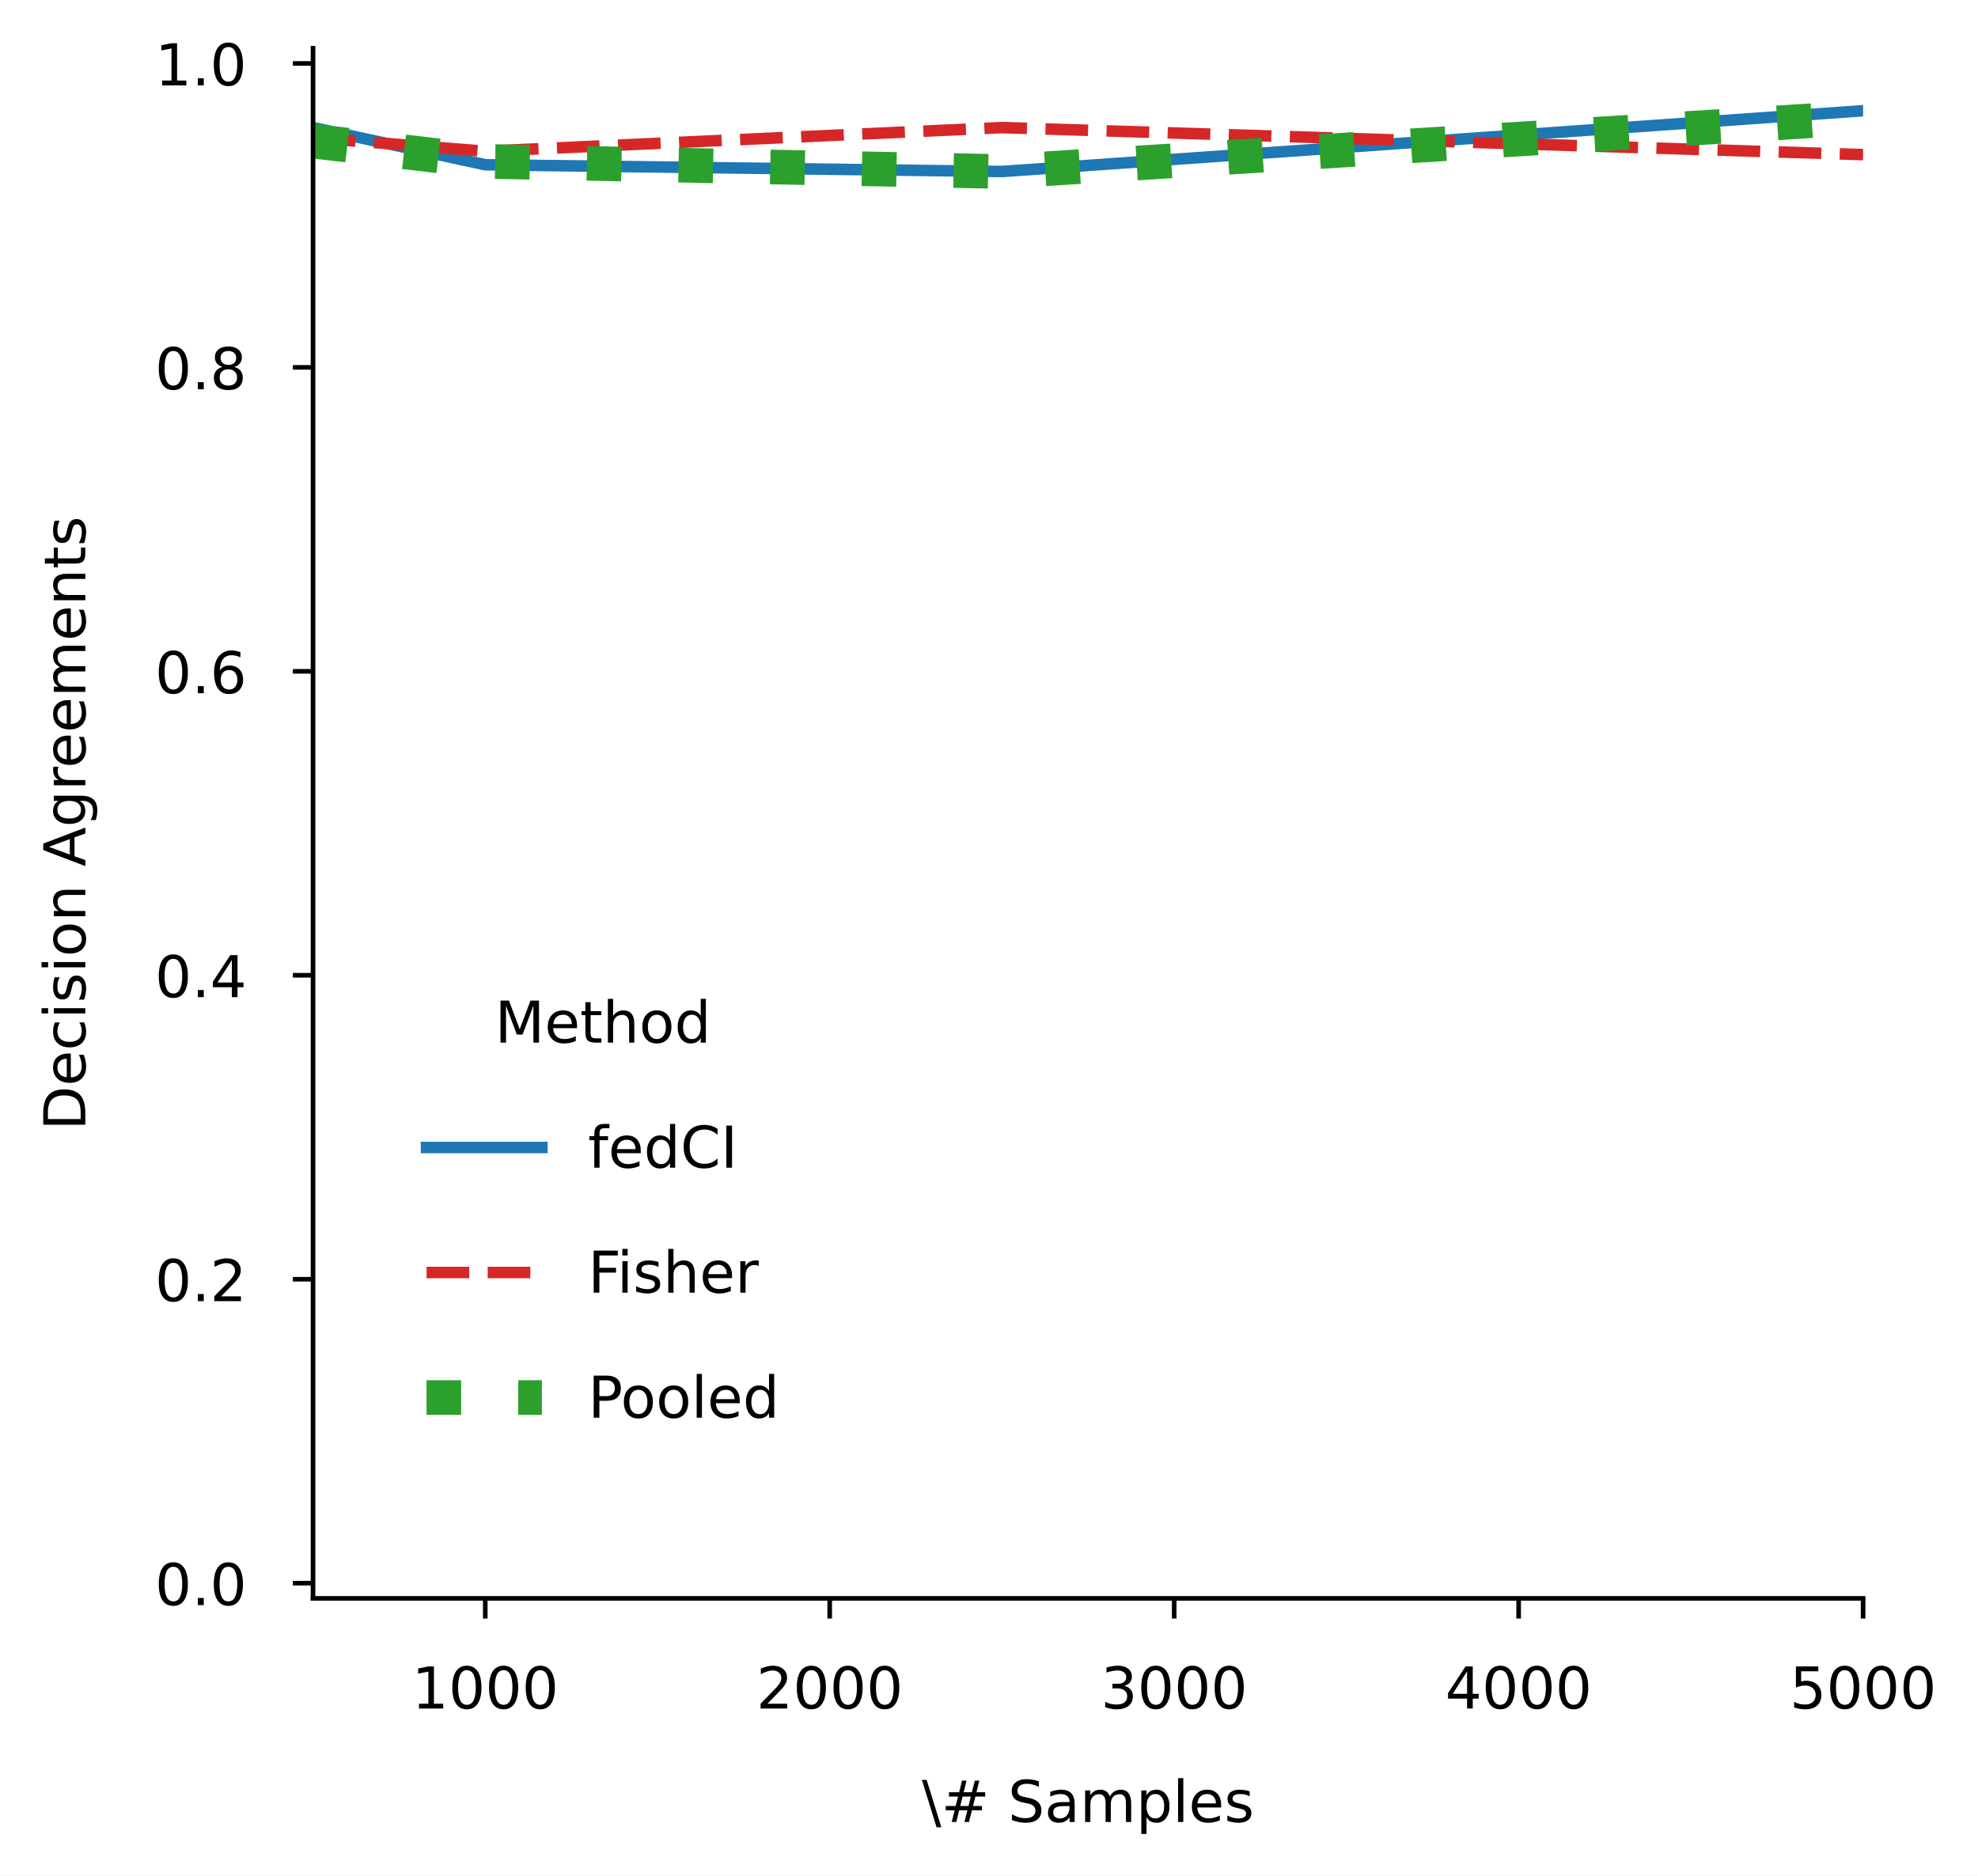
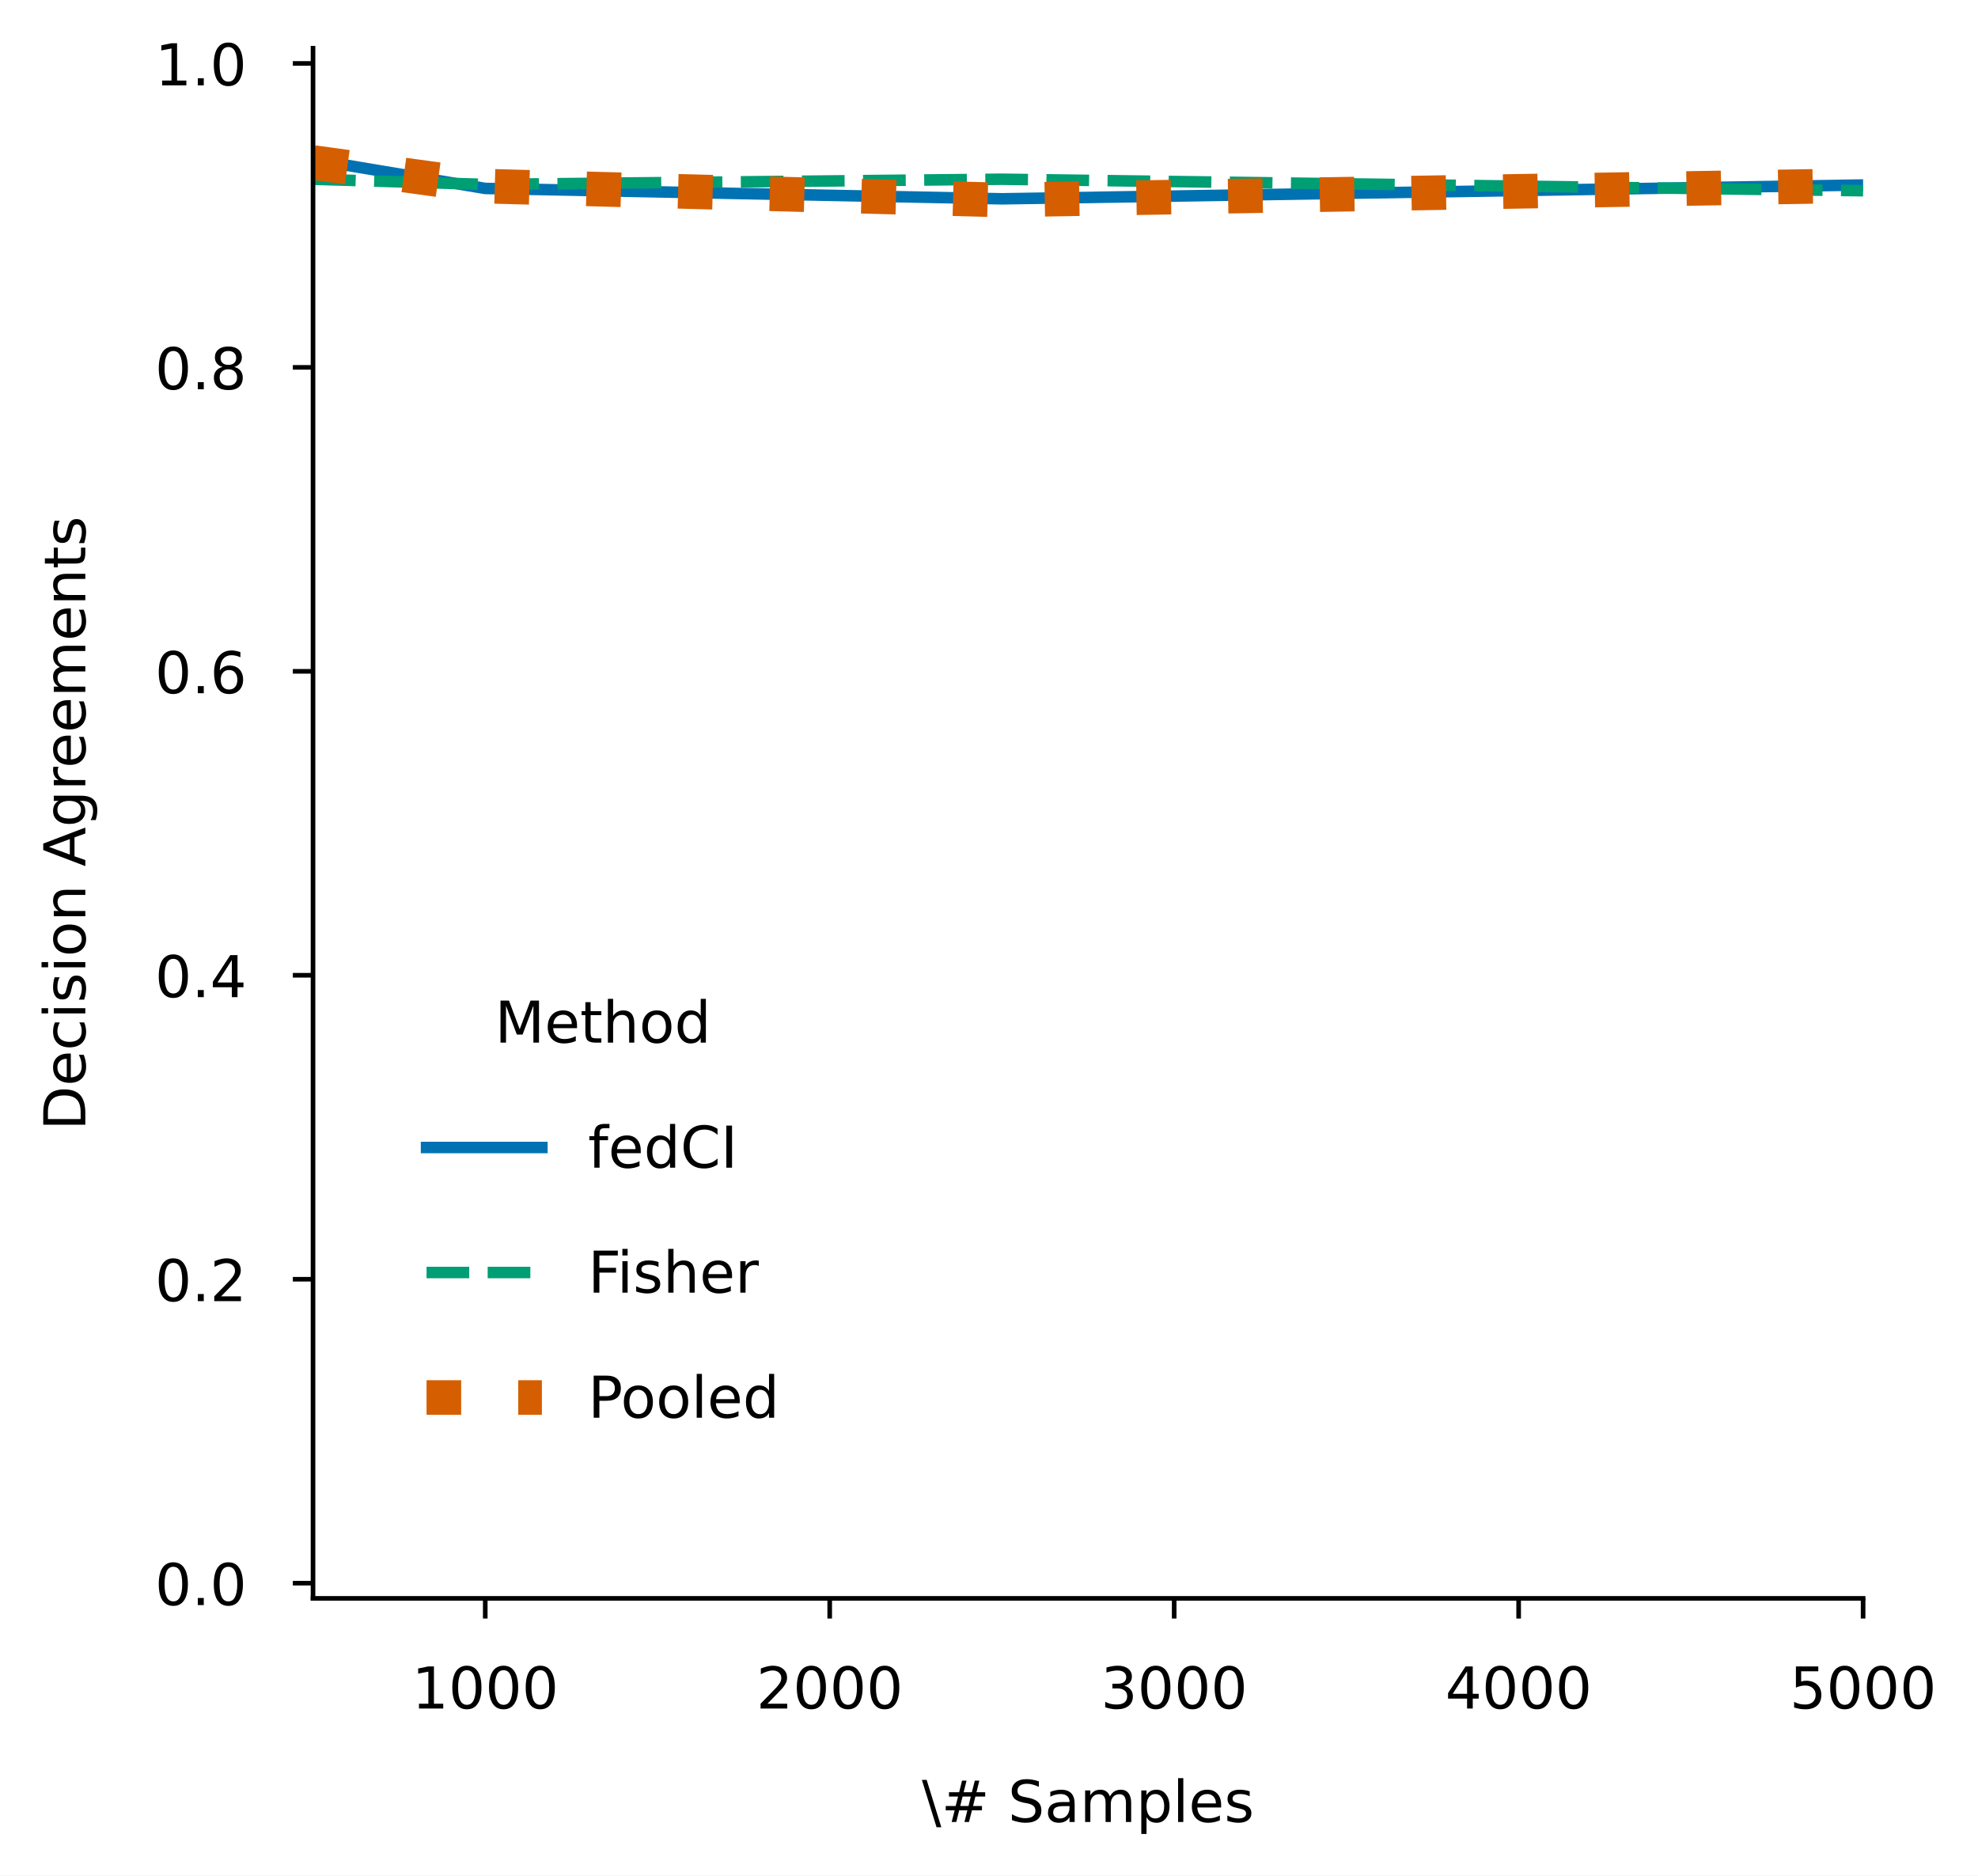
<svg xmlns="http://www.w3.org/2000/svg" xmlns:xlink="http://www.w3.org/1999/xlink" width="343.006pt" height="325.22pt" viewBox="0 0 343.006 325.22" version="1.1">
  <defs>
    <style type="text/css">*{stroke-linejoin: round; stroke-linecap: butt}</style>
  </defs>
  <g id="figure_1">
    <g id="patch_1">
      <path d="M -0 325.22  L 343.006 325.22  L 343.006 0  L -0 0  z " style="fill: #ffffff" />
    </g>
    <g id="axes_1">
      <g id="patch_2">
        <path d="M 54.281 277.164  L 323.081 277.164  L 323.081 8.364  L 54.281 8.364  z " style="fill: #ffffff" />
      </g>
      <g id="line2d_1">
-         <path d="M 54.281 22.126  L 84.148 28.568  L 173.748 29.739  L 323.081 19.198  " clip-path="url(#p04764e8a05)" style="fill: none; stroke: #1f77b4; stroke-width: 2; stroke-linecap: square" />
+         <path d="M 54.281 27.682  L 84.148 32.677  L 173.748 34.475  L 323.081 32.078  " clip-path="url(#p8140685381)" style="fill: none; stroke: #0072b2; stroke-width: 2; stroke-linecap: square" />
      </g>
      <g id="line2d_2">
-         <path d="M 54.281 23.883  L 84.148 26.225  L 173.748 22.126  L 323.081 26.811  " clip-path="url(#p04764e8a05)" style="fill: none; stroke-dasharray: 7.4,3.2; stroke-dashoffset: 0; stroke: #d62728; stroke-width: 2" />
+         <path d="M 54.281 31.079  L 84.148 31.978  L 173.748 31.079  L 323.081 33.077  " clip-path="url(#p8140685381)" style="fill: none; stroke-dasharray: 7.4,3.2; stroke-dashoffset: 0; stroke: #009e73; stroke-width: 2" />
      </g>
      <g id="matplotlib.axis_1">
        <g id="xtick_1">
          <g id="line2d_3">
            <defs>
-               <path id="ma9e8d65c2f" d="M 0 0  L 0 3.5  " style="stroke: #000000; stroke-width: 0.8" />
+               <path id="mf2e485fd6a" d="M 0 0  L 0 3.5  " style="stroke: #000000; stroke-width: 0.8" />
            </defs>
            <g>
-               <use xlink:href="#ma9e8d65c2f" x="84.148" y="277.164" style="stroke: #000000; stroke-width: 0.8" />
+               <use xlink:href="#mf2e485fd6a" x="84.148" y="277.164" style="stroke: #000000; stroke-width: 0.8" />
            </g>
          </g>
          <g id="text_1">
            <text style="font-size: 10px; font-family: 'DejaVu Sans', 'Bitstream Vera Sans', 'Computer Modern Sans Serif', 'Lucida Grande', 'Verdana', 'Geneva', 'Lucid', 'Arial', 'Helvetica', 'Avant Garde', sans-serif; text-anchor: middle" x="84.148" y="296.262" transform="rotate(-0 84.14792 296.2624)">1000</text>
          </g>
        </g>
        <g id="xtick_2">
          <g id="line2d_4">
            <g>
-               <use xlink:href="#ma9e8d65c2f" x="143.881" y="277.164" style="stroke: #000000; stroke-width: 0.8" />
+               <use xlink:href="#mf2e485fd6a" x="143.881" y="277.164" style="stroke: #000000; stroke-width: 0.8" />
            </g>
          </g>
          <g id="text_2">
            <text style="font-size: 10px; font-family: 'DejaVu Sans', 'Bitstream Vera Sans', 'Computer Modern Sans Serif', 'Lucida Grande', 'Verdana', 'Geneva', 'Lucid', 'Arial', 'Helvetica', 'Avant Garde', sans-serif; text-anchor: middle" x="143.881" y="296.262" transform="rotate(-0 143.8812 296.2624)">2000</text>
          </g>
        </g>
        <g id="xtick_3">
          <g id="line2d_5">
            <g>
-               <use xlink:href="#ma9e8d65c2f" x="203.615" y="277.164" style="stroke: #000000; stroke-width: 0.8" />
+               <use xlink:href="#mf2e485fd6a" x="203.615" y="277.164" style="stroke: #000000; stroke-width: 0.8" />
            </g>
          </g>
          <g id="text_3">
            <text style="font-size: 10px; font-family: 'DejaVu Sans', 'Bitstream Vera Sans', 'Computer Modern Sans Serif', 'Lucida Grande', 'Verdana', 'Geneva', 'Lucid', 'Arial', 'Helvetica', 'Avant Garde', sans-serif; text-anchor: middle" x="203.615" y="296.262" transform="rotate(-0 203.6146 296.2624)">3000</text>
          </g>
        </g>
        <g id="xtick_4">
          <g id="line2d_6">
            <g>
-               <use xlink:href="#ma9e8d65c2f" x="263.348" y="277.164" style="stroke: #000000; stroke-width: 0.8" />
+               <use xlink:href="#mf2e485fd6a" x="263.348" y="277.164" style="stroke: #000000; stroke-width: 0.8" />
            </g>
          </g>
          <g id="text_4">
            <text style="font-size: 10px; font-family: 'DejaVu Sans', 'Bitstream Vera Sans', 'Computer Modern Sans Serif', 'Lucida Grande', 'Verdana', 'Geneva', 'Lucid', 'Arial', 'Helvetica', 'Avant Garde', sans-serif; text-anchor: middle" x="263.348" y="296.262" transform="rotate(-0 263.3479 296.2624)">4000</text>
          </g>
        </g>
        <g id="xtick_5">
          <g id="line2d_7">
            <g>
-               <use xlink:href="#ma9e8d65c2f" x="323.081" y="277.164" style="stroke: #000000; stroke-width: 0.8" />
+               <use xlink:href="#mf2e485fd6a" x="323.081" y="277.164" style="stroke: #000000; stroke-width: 0.8" />
            </g>
          </g>
          <g id="text_5">
            <text style="font-size: 10px; font-family: 'DejaVu Sans', 'Bitstream Vera Sans', 'Computer Modern Sans Serif', 'Lucida Grande', 'Verdana', 'Geneva', 'Lucid', 'Arial', 'Helvetica', 'Avant Garde', sans-serif; text-anchor: middle" x="323.081" y="296.262" transform="rotate(-0 323.0813 296.2624)">5000</text>
          </g>
        </g>
        <g id="text_6">
          <text style="font-size: 10px; font-family: 'DejaVu Sans', 'Bitstream Vera Sans', 'Computer Modern Sans Serif', 'Lucida Grande', 'Verdana', 'Geneva', 'Lucid', 'Arial', 'Helvetica', 'Avant Garde', sans-serif; text-anchor: middle" x="188.681" y="315.94" transform="rotate(-0 188.6813 315.9405)">\# Samples</text>
        </g>
      </g>
      <g id="matplotlib.axis_2">
        <g id="ytick_1">
          <g id="line2d_8">
            <defs>
-               <path id="m7877fa6dfc" d="M 0 0  L -3.5 0  " style="stroke: #000000; stroke-width: 0.8" />
+               <path id="m0a7b4fb5b0" d="M 0 0  L -3.5 0  " style="stroke: #000000; stroke-width: 0.8" />
            </defs>
            <g>
-               <use xlink:href="#m7877fa6dfc" x="54.281" y="274.529" style="stroke: #000000; stroke-width: 0.8" />
+               <use xlink:href="#m0a7b4fb5b0" x="54.281" y="274.529" style="stroke: #000000; stroke-width: 0.8" />
            </g>
          </g>
          <g id="text_7">
            <text style="font-size: 10px; font-family: 'DejaVu Sans', 'Bitstream Vera Sans', 'Computer Modern Sans Serif', 'Lucida Grande', 'Verdana', 'Geneva', 'Lucid', 'Arial', 'Helvetica', 'Avant Garde', sans-serif; text-anchor: end" x="42.781" y="278.328" transform="rotate(-0 42.78125 278.3278)">0.0</text>
          </g>
        </g>
        <g id="ytick_2">
          <g id="line2d_9">
            <g>
-               <use xlink:href="#m7877fa6dfc" x="54.281" y="221.823" style="stroke: #000000; stroke-width: 0.8" />
+               <use xlink:href="#m0a7b4fb5b0" x="54.281" y="221.823" style="stroke: #000000; stroke-width: 0.8" />
            </g>
          </g>
          <g id="text_8">
            <text style="font-size: 10px; font-family: 'DejaVu Sans', 'Bitstream Vera Sans', 'Computer Modern Sans Serif', 'Lucida Grande', 'Verdana', 'Geneva', 'Lucid', 'Arial', 'Helvetica', 'Avant Garde', sans-serif; text-anchor: end" x="42.781" y="225.622" transform="rotate(-0 42.78125 225.622)">0.2</text>
          </g>
        </g>
        <g id="ytick_3">
          <g id="line2d_10">
            <g>
-               <use xlink:href="#m7877fa6dfc" x="54.281" y="169.117" style="stroke: #000000; stroke-width: 0.8" />
+               <use xlink:href="#m0a7b4fb5b0" x="54.281" y="169.117" style="stroke: #000000; stroke-width: 0.8" />
            </g>
          </g>
          <g id="text_9">
            <text style="font-size: 10px; font-family: 'DejaVu Sans', 'Bitstream Vera Sans', 'Computer Modern Sans Serif', 'Lucida Grande', 'Verdana', 'Geneva', 'Lucid', 'Arial', 'Helvetica', 'Avant Garde', sans-serif; text-anchor: end" x="42.781" y="172.916" transform="rotate(-0 42.78125 172.9161)">0.4</text>
          </g>
        </g>
        <g id="ytick_4">
          <g id="line2d_11">
            <g>
-               <use xlink:href="#m7877fa6dfc" x="54.281" y="116.411" style="stroke: #000000; stroke-width: 0.8" />
+               <use xlink:href="#m0a7b4fb5b0" x="54.281" y="116.411" style="stroke: #000000; stroke-width: 0.8" />
            </g>
          </g>
          <g id="text_10">
            <text style="font-size: 10px; font-family: 'DejaVu Sans', 'Bitstream Vera Sans', 'Computer Modern Sans Serif', 'Lucida Grande', 'Verdana', 'Geneva', 'Lucid', 'Arial', 'Helvetica', 'Avant Garde', sans-serif; text-anchor: end" x="42.781" y="120.21" transform="rotate(-0 42.78125 120.2102)">0.6</text>
          </g>
        </g>
        <g id="ytick_5">
          <g id="line2d_12">
            <g>
-               <use xlink:href="#m7877fa6dfc" x="54.281" y="63.705" style="stroke: #000000; stroke-width: 0.8" />
+               <use xlink:href="#m0a7b4fb5b0" x="54.281" y="63.705" style="stroke: #000000; stroke-width: 0.8" />
            </g>
          </g>
          <g id="text_11">
            <text style="font-size: 10px; font-family: 'DejaVu Sans', 'Bitstream Vera Sans', 'Computer Modern Sans Serif', 'Lucida Grande', 'Verdana', 'Geneva', 'Lucid', 'Arial', 'Helvetica', 'Avant Garde', sans-serif; text-anchor: end" x="42.781" y="67.504" transform="rotate(-0 42.78125 67.50432)">0.8</text>
          </g>
        </g>
        <g id="ytick_6">
          <g id="line2d_13">
            <g>
-               <use xlink:href="#m7877fa6dfc" x="54.281" y="10.999" style="stroke: #000000; stroke-width: 0.8" />
+               <use xlink:href="#m0a7b4fb5b0" x="54.281" y="10.999" style="stroke: #000000; stroke-width: 0.8" />
            </g>
          </g>
          <g id="text_12">
            <text style="font-size: 10px; font-family: 'DejaVu Sans', 'Bitstream Vera Sans', 'Computer Modern Sans Serif', 'Lucida Grande', 'Verdana', 'Geneva', 'Lucid', 'Arial', 'Helvetica', 'Avant Garde', sans-serif; text-anchor: end" x="42.781" y="14.798" transform="rotate(-0 42.78125 14.79844)">1.0</text>
          </g>
        </g>
        <g id="text_13">
          <text style="font-size: 10px; font-family: 'DejaVu Sans', 'Bitstream Vera Sans', 'Computer Modern Sans Serif', 'Lucida Grande', 'Verdana', 'Geneva', 'Lucid', 'Arial', 'Helvetica', 'Avant Garde', sans-serif; text-anchor: middle" x="14.798" y="142.764" transform="rotate(-90 14.79844 142.7639)">Decision Agreements</text>
        </g>
      </g>
      <g id="line2d_14">
-         <path d="M 54.281 24.468  L 84.148 27.982  L 173.748 29.739  L 323.081 20.369  " clip-path="url(#p04764e8a05)" style="fill: none; stroke-dasharray: 6,9.9; stroke-dashoffset: 0; stroke: #2ca02c; stroke-width: 6" />
+         <path d="M 54.281 28.182  L 84.148 32.277  L 173.748 34.675  L 323.081 32.177  " clip-path="url(#p8140685381)" style="fill: none; stroke-dasharray: 6,9.9; stroke-dashoffset: 0; stroke: #d55e00; stroke-width: 6" />
      </g>
      <g id="patch_3">
        <path d="M 54.281 277.164  L 54.281 8.364  " style="fill: none; stroke: #000000; stroke-width: 0.8; stroke-linejoin: miter; stroke-linecap: square" />
      </g>
      <g id="patch_4">
        <path d="M 54.281 277.164  L 323.081 277.164  " style="fill: none; stroke: #000000; stroke-width: 0.8; stroke-linejoin: miter; stroke-linecap: square" />
      </g>
      <g id="legend_1">
        <g id="text_14">
          <text style="font-size: 10px; font-family: 'DejaVu Sans', 'Bitstream Vera Sans', 'Computer Modern Sans Serif', 'Lucida Grande', 'Verdana', 'Geneva', 'Lucid', 'Arial', 'Helvetica', 'Avant Garde', sans-serif; text-anchor: start" x="85.808" y="180.802" transform="rotate(-0 85.80831 180.8024)">Method</text>
        </g>
        <g id="line2d_15">
-           <path d="M 73.969 198.98  L 83.969 198.98  L 93.969 198.98  " style="fill: none; stroke: #1f77b4; stroke-width: 2; stroke-linecap: square" />
+           <path d="M 73.969 198.98  L 83.969 198.98  L 93.969 198.98  " style="fill: none; stroke: #0072b2; stroke-width: 2; stroke-linecap: square" />
        </g>
        <g id="text_15">
          <text style="font-size: 10px; font-family: 'DejaVu Sans', 'Bitstream Vera Sans', 'Computer Modern Sans Serif', 'Lucida Grande', 'Verdana', 'Geneva', 'Lucid', 'Arial', 'Helvetica', 'Avant Garde', sans-serif; text-anchor: start" x="101.969" y="202.48" transform="rotate(-0 101.9693 202.4805)">fedCI</text>
        </g>
        <g id="line2d_16">
-           <path d="M 73.969 220.659  L 83.969 220.659  L 93.969 220.659  " style="fill: none; stroke-dasharray: 7.4,3.2; stroke-dashoffset: 0; stroke: #d62728; stroke-width: 2" />
+           <path d="M 73.969 220.659  L 83.969 220.659  L 93.969 220.659  " style="fill: none; stroke-dasharray: 7.4,3.2; stroke-dashoffset: 0; stroke: #009e73; stroke-width: 2" />
        </g>
        <g id="text_16">
          <text style="font-size: 10px; font-family: 'DejaVu Sans', 'Bitstream Vera Sans', 'Computer Modern Sans Serif', 'Lucida Grande', 'Verdana', 'Geneva', 'Lucid', 'Arial', 'Helvetica', 'Avant Garde', sans-serif; text-anchor: start" x="101.969" y="224.159" transform="rotate(-0 101.9693 224.1586)">Fisher</text>
        </g>
        <g id="line2d_17">
-           <path d="M 73.969 242.337  L 83.969 242.337  L 93.969 242.337  " style="fill: none; stroke-dasharray: 6,9.9; stroke-dashoffset: 0; stroke: #2ca02c; stroke-width: 6" />
+           <path d="M 73.969 242.337  L 83.969 242.337  L 93.969 242.337  " style="fill: none; stroke-dasharray: 6,9.9; stroke-dashoffset: 0; stroke: #d55e00; stroke-width: 6" />
        </g>
        <g id="text_17">
          <text style="font-size: 10px; font-family: 'DejaVu Sans', 'Bitstream Vera Sans', 'Computer Modern Sans Serif', 'Lucida Grande', 'Verdana', 'Geneva', 'Lucid', 'Arial', 'Helvetica', 'Avant Garde', sans-serif; text-anchor: start" x="101.969" y="245.837" transform="rotate(-0 101.9693 245.8367)">Pooled</text>
        </g>
      </g>
    </g>
  </g>
  <defs>
-     <clipPath id="p04764e8a05">
+     <clipPath id="p8140685381">
      <rect x="54.281" y="8.364" width="268.8" height="268.8" />
    </clipPath>
  </defs>
</svg>
